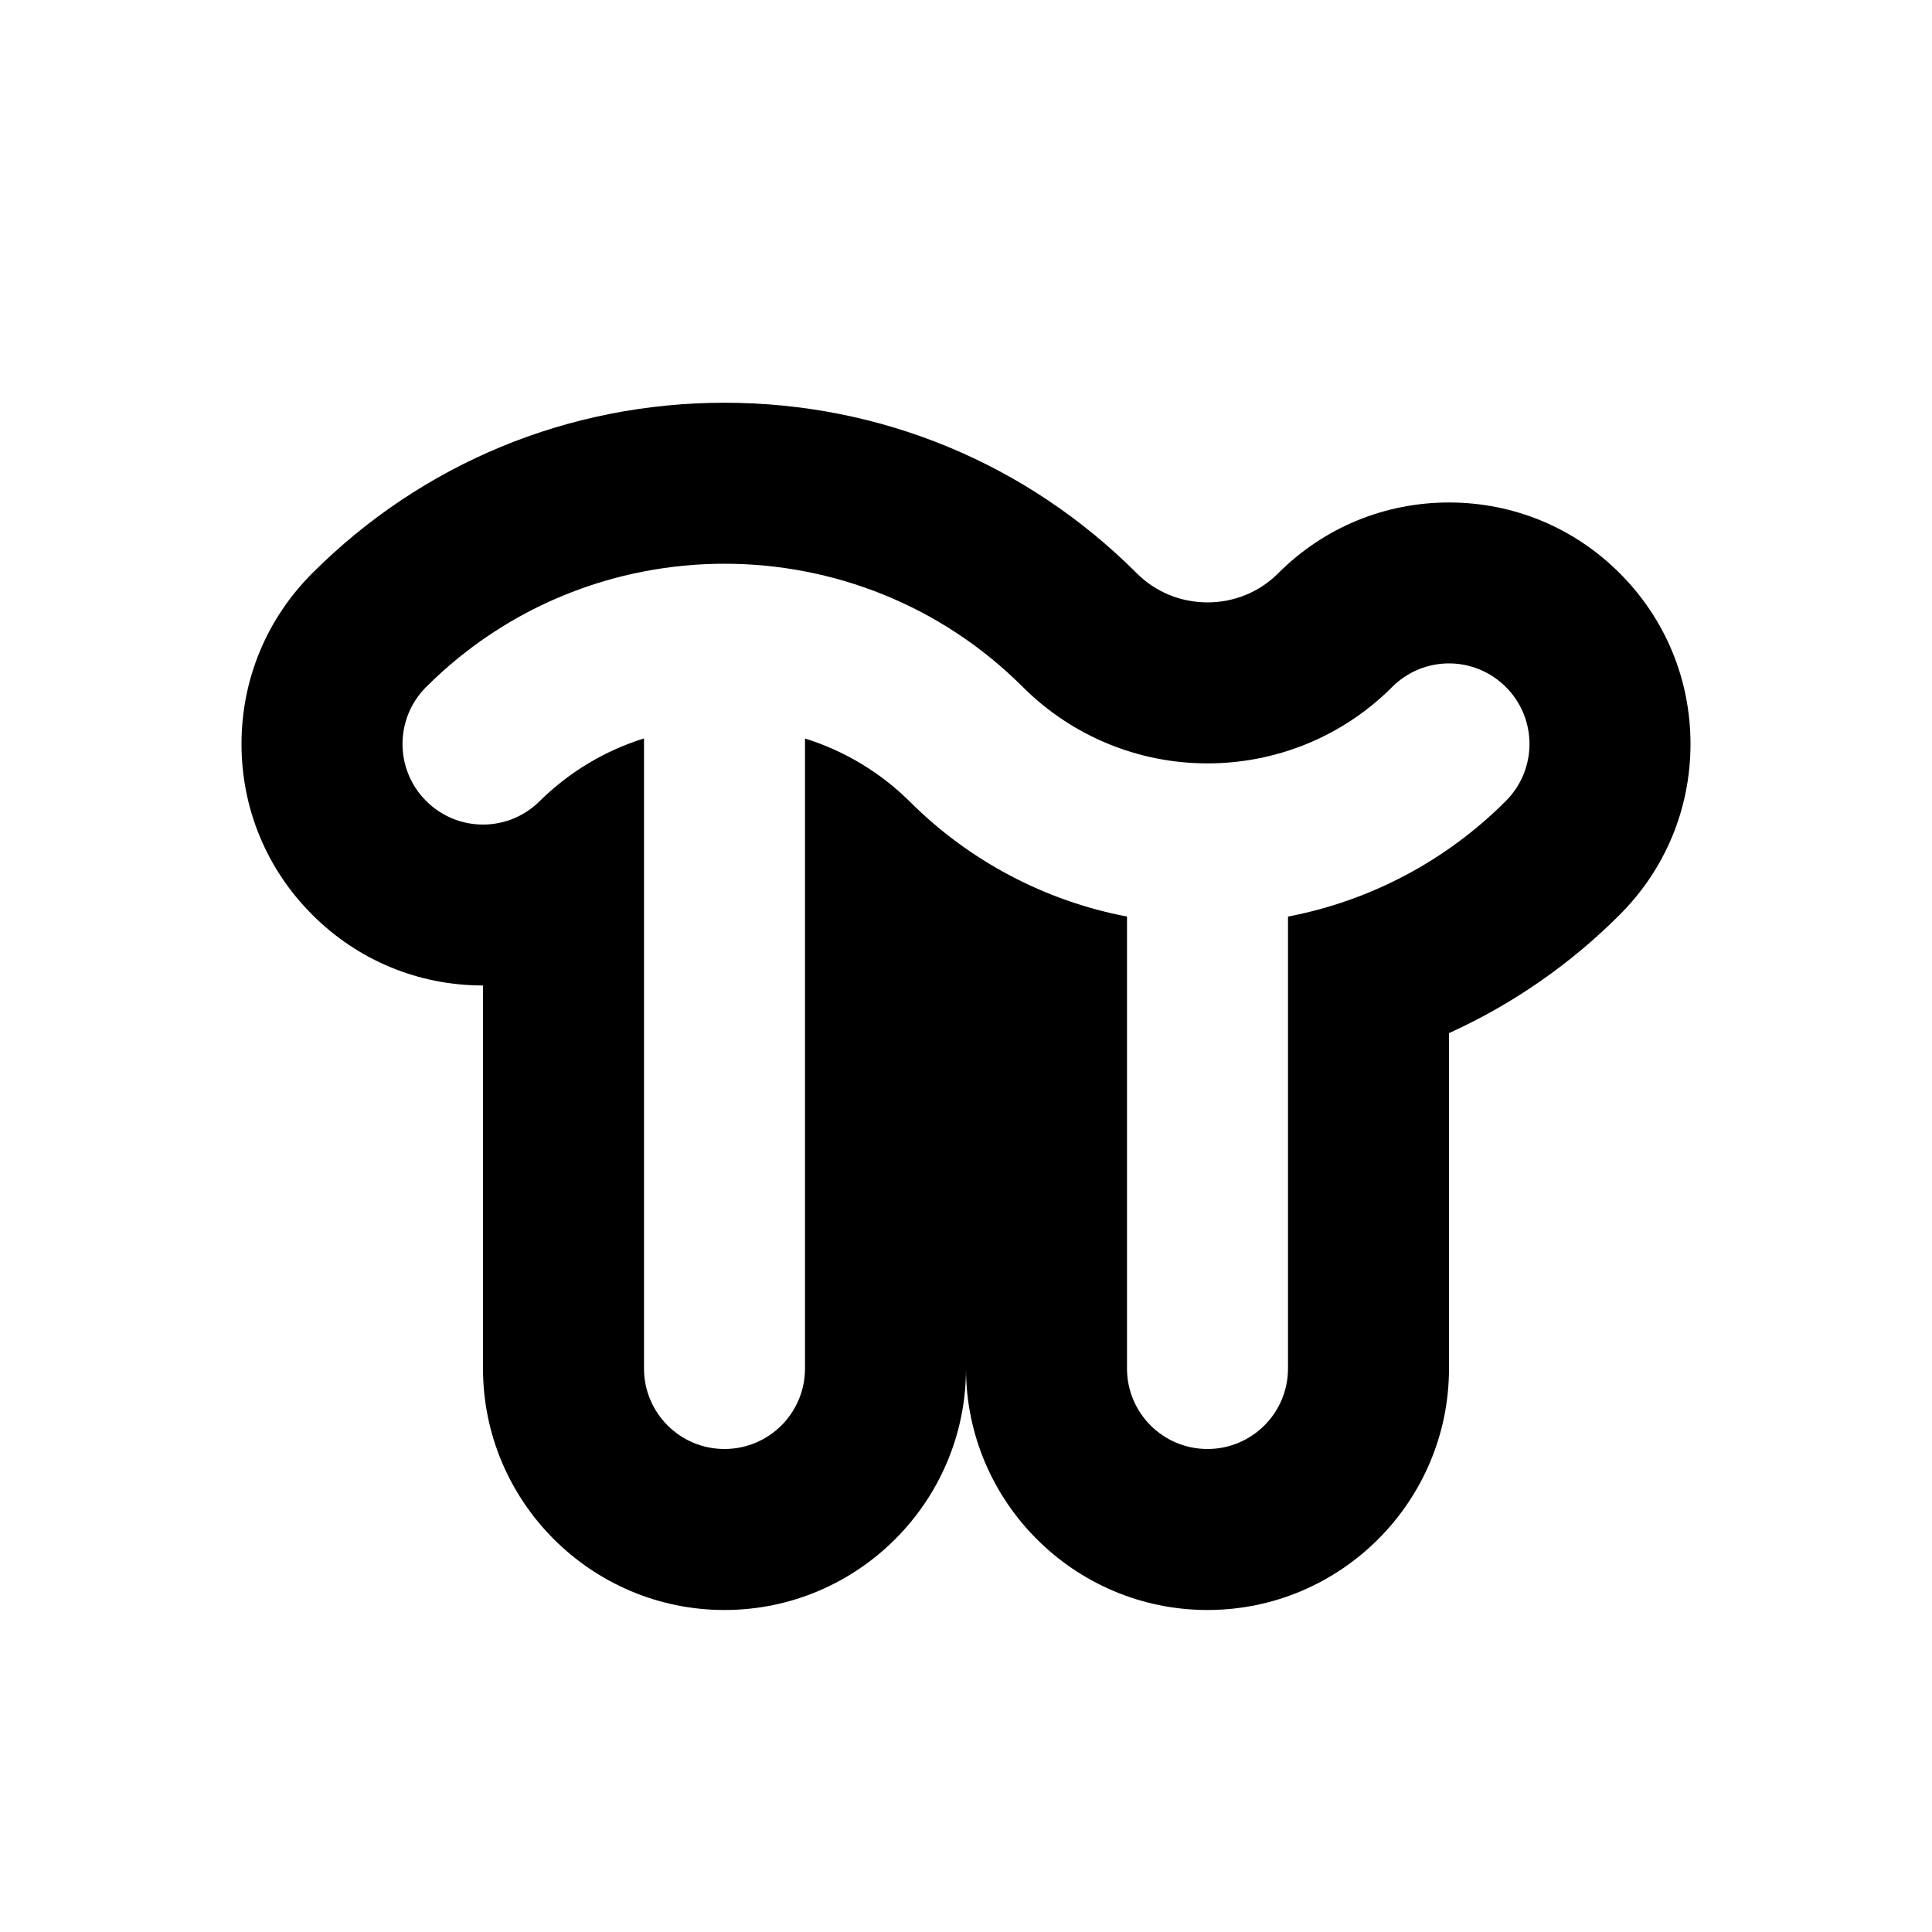
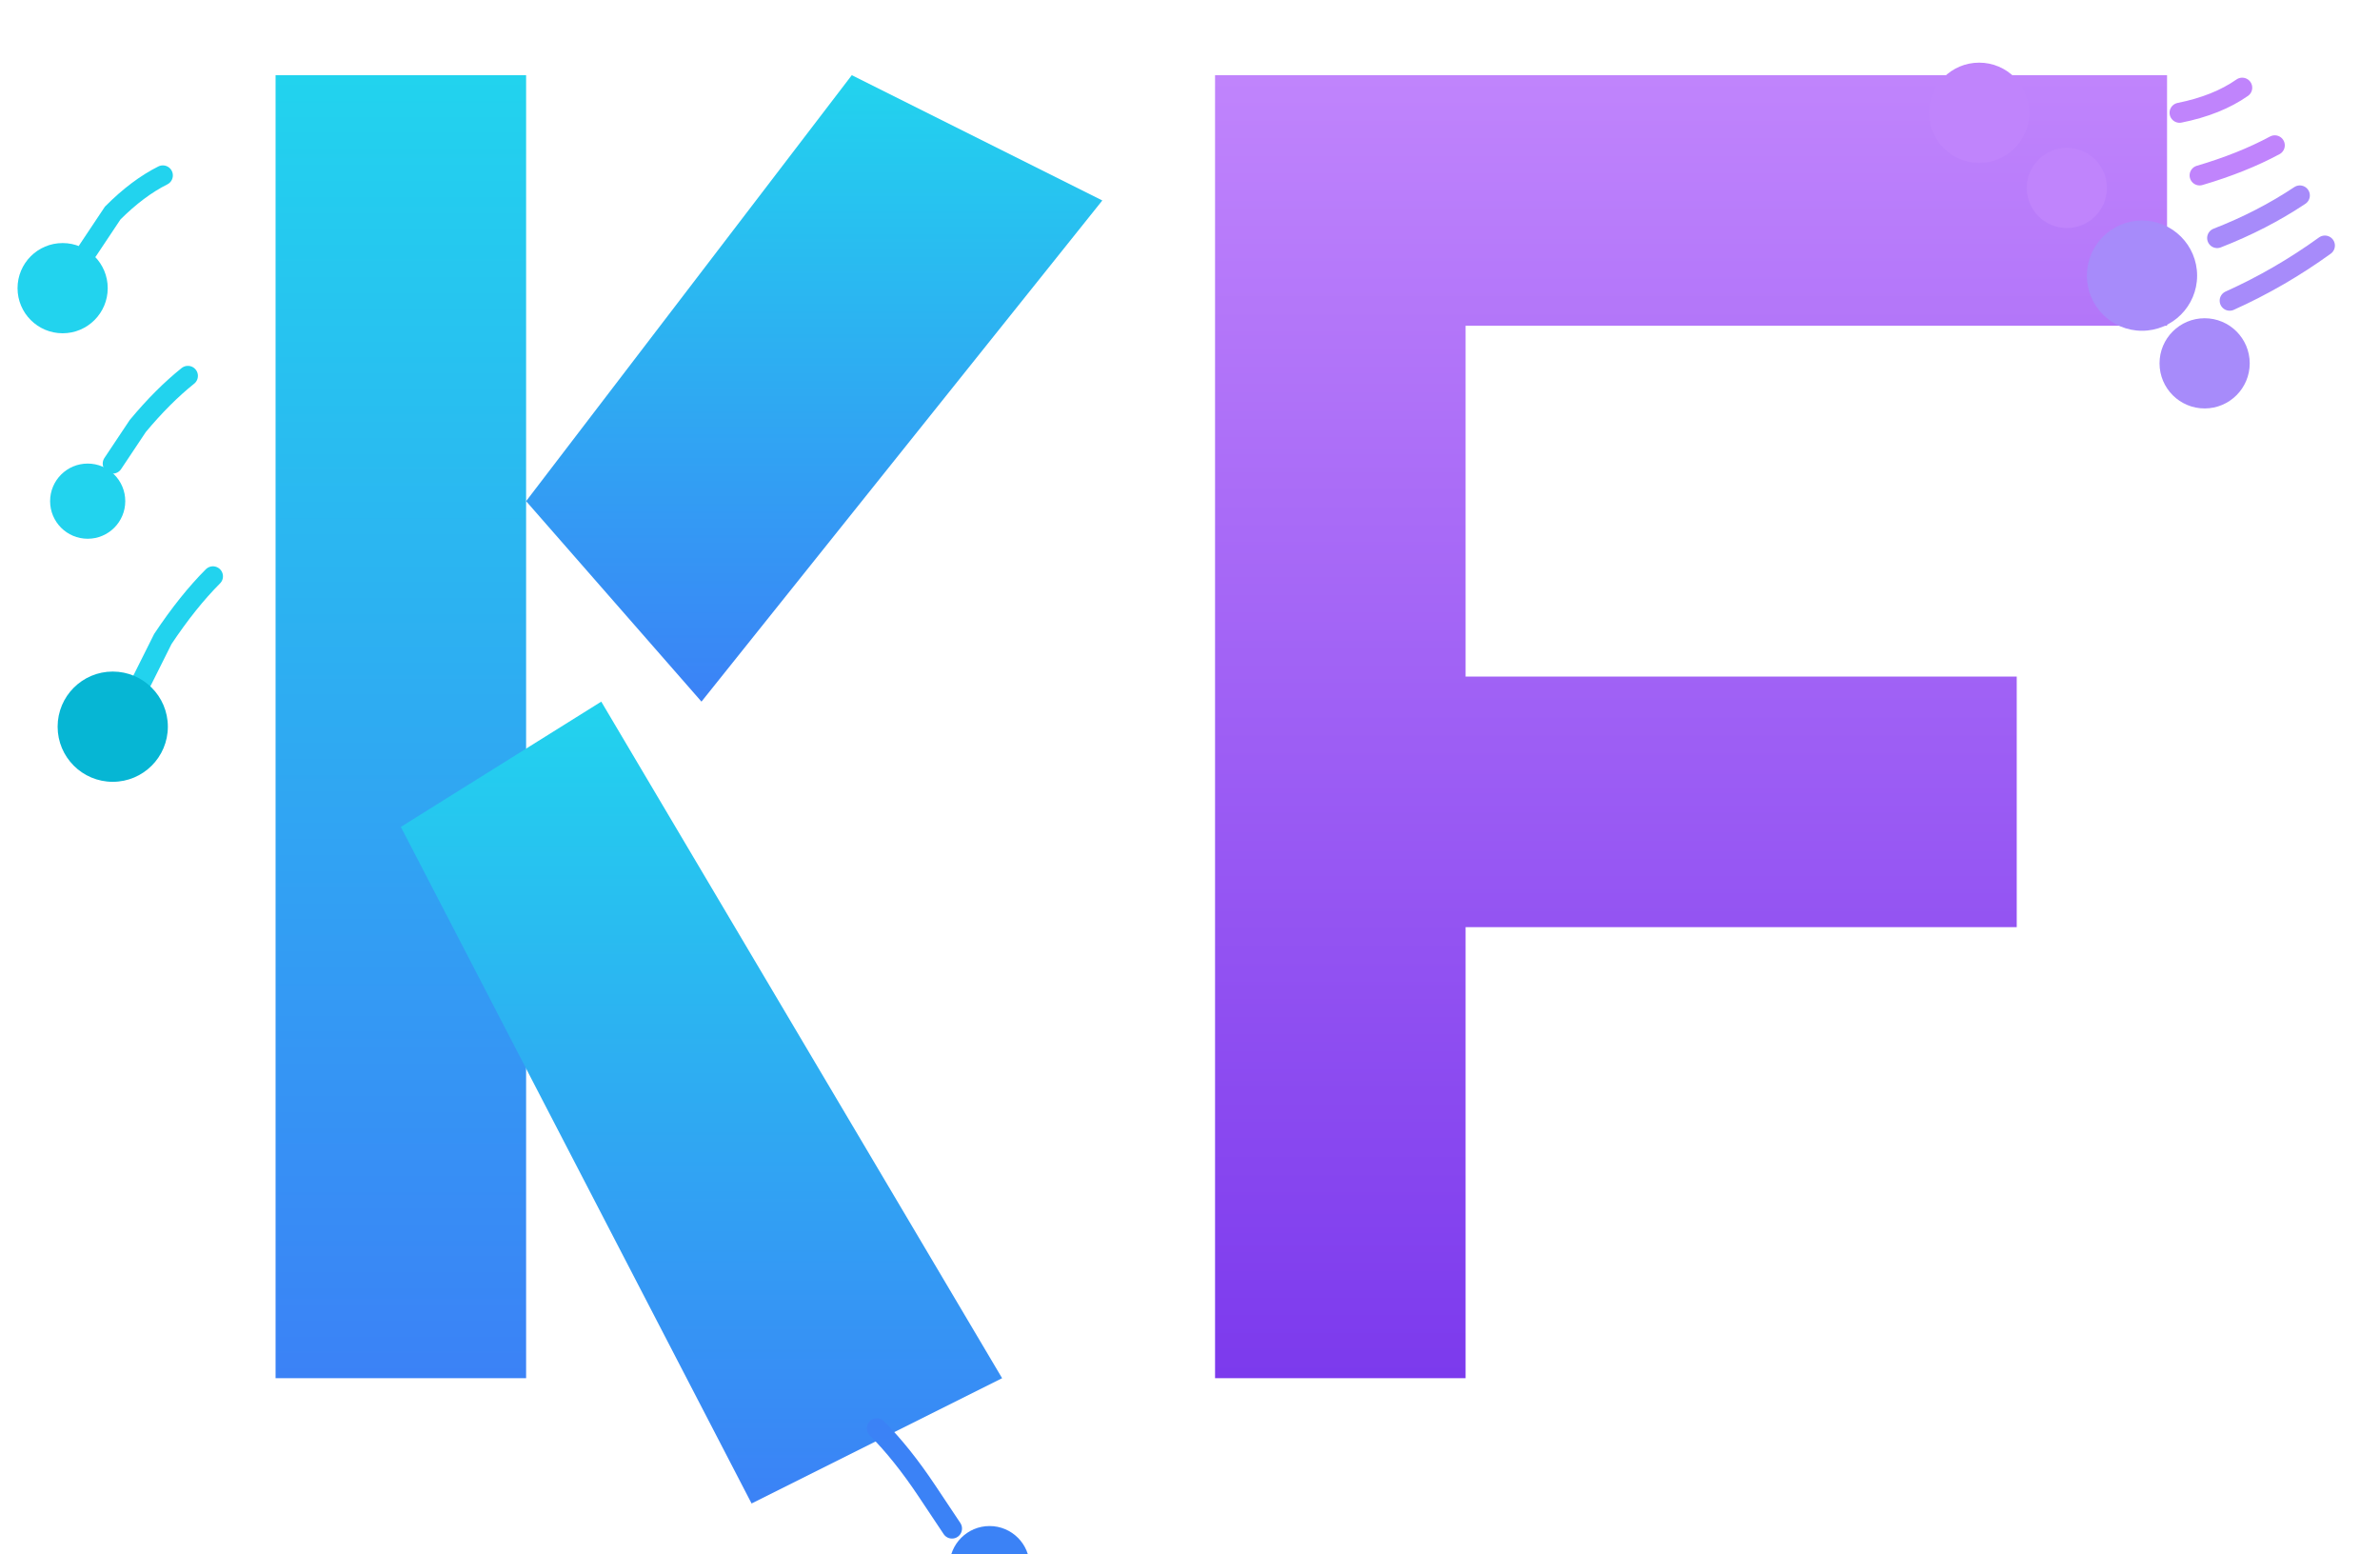
- <svg xmlns="http://www.w3.org/2000/svg" width="24" height="24" viewBox="0 0 24 24">
-   <path fill="currentColor" d="M20.121 7.121c-.566-.567-1.32-.879-2.121-.879s-1.555.312-2.121.879c-.233.233-.546.362-.879.362s-.646-.129-.879-.362C12.755 5.755 10.936 5.003 9 5.003s-3.755.752-5.121 2.118C3.312 7.688 3 8.441 3 9.242s.312 1.555.879 2.121c.566.567 1.32.879 2.121.879V17c0 1.654 1.346 3 3 3s3-1.346 3-3c0 1.654 1.346 3 3 3s3-1.346 3-3v-4.166a7.2 7.2 0 0 0 2.12-1.47c.568-.567.88-1.321.88-2.122s-.312-1.554-.879-2.121m-1.414 2.828A5.2 5.2 0 0 1 16 11.386V17a1 1 0 1 1-2 0v-5.614a5.2 5.2 0 0 1-2.707-1.437A3.2 3.2 0 0 0 10 9.174V17a1 1 0 1 1-2 0V9.173a3.2 3.2 0 0 0-1.293.776a.997.997 0 0 1-1.414 0a1 1 0 0 1 0-1.414C6.314 7.514 7.657 7.003 9 7.003s2.685.511 3.707 1.532A3.24 3.24 0 0 0 15 9.483c.831 0 1.661-.316 2.293-.948a.997.997 0 0 1 1.414 0a1 1 0 0 1 0 1.414" />
+ <svg xmlns="http://www.w3.org/2000/svg" viewBox="80 250 950 620">
+   <defs>
+     <linearGradient id="gradK" x1="0%" y1="0%" x2="0%" y2="100%">
+       <stop offset="0%" style="stop-color:#22D3EE;stop-opacity:1" />
+       <stop offset="100%" style="stop-color:#3B82F6;stop-opacity:1" />
+     </linearGradient>
+     <linearGradient id="gradF" x1="0%" y1="0%" x2="0%" y2="100%">
+       <stop offset="0%" style="stop-color:#C084FC;stop-opacity:1" />
+       <stop offset="100%" style="stop-color:#7C3AED;stop-opacity:1" />
+     </linearGradient>
+   </defs>
+   <path d="M 190,280 L 290,280 L 290,800 L 190,800 Z" fill="url(#gradK)" />
+   <path d="M 290,450 L 420,280 L 520,330 L 360,530 Z" fill="url(#gradK)" />
+   <path d="M 320,530 L 480,800 L 380,850 L 240,580 Z" fill="url(#gradK)" />
+   <path d="M 145,320 Q 135,325 125,335 L 115,350" stroke="#22D3EE" stroke-width="8" fill="none" stroke-linecap="round" />
+   <path d="M 155,400 Q 145,408 135,420 L 125,435" stroke="#22D3EE" stroke-width="8" fill="none" stroke-linecap="round" />
+   <path d="M 165,480 Q 155,490 145,505 L 135,525" stroke="#22D3EE" stroke-width="8" fill="none" stroke-linecap="round" />
+   <circle cx="105" cy="365" r="18" fill="#22D3EE" />
+   <circle cx="115" cy="450" r="15" fill="#22D3EE" />
+   <circle cx="125" cy="540" r="22" fill="#06B6D4" />
+   <path d="M 430,820 Q 440,830 450,845 L 460,860" stroke="#3B82F6" stroke-width="8" fill="none" stroke-linecap="round" />
+   <circle cx="475" cy="875" r="16" fill="#3B82F6" />
+   <path d="M 565,280 L 945,280 L 945,380 L 665,380 L 665,520 L 885,520 L 885,620 L 665,620 L 665,800 L 565,800 Z" fill="url(#gradF)" />
+   <path d="M 950,295 Q 965,292 975,285" stroke="#C084FC" stroke-width="8" fill="none" stroke-linecap="round" />
+   <path d="M 958,320 Q 975,315 988,308" stroke="#C084FC" stroke-width="8" fill="none" stroke-linecap="round" />
+   <path d="M 965,345 Q 983,338 998,328" stroke="#A78BFA" stroke-width="8" fill="none" stroke-linecap="round" />
+   <path d="M 970,370 Q 990,361 1008,348" stroke="#A78BFA" stroke-width="8" fill="none" stroke-linecap="round" />
+   <circle cx="870" cy="295" r="20" fill="#C084FC" />
+   <circle cx="905" cy="325" r="16" fill="#C084FC" />
+   <circle cx="935" cy="360" r="22" fill="#A78BFA" />
+   <circle cx="960" cy="395" r="18" fill="#A78BFA" />
</svg>
